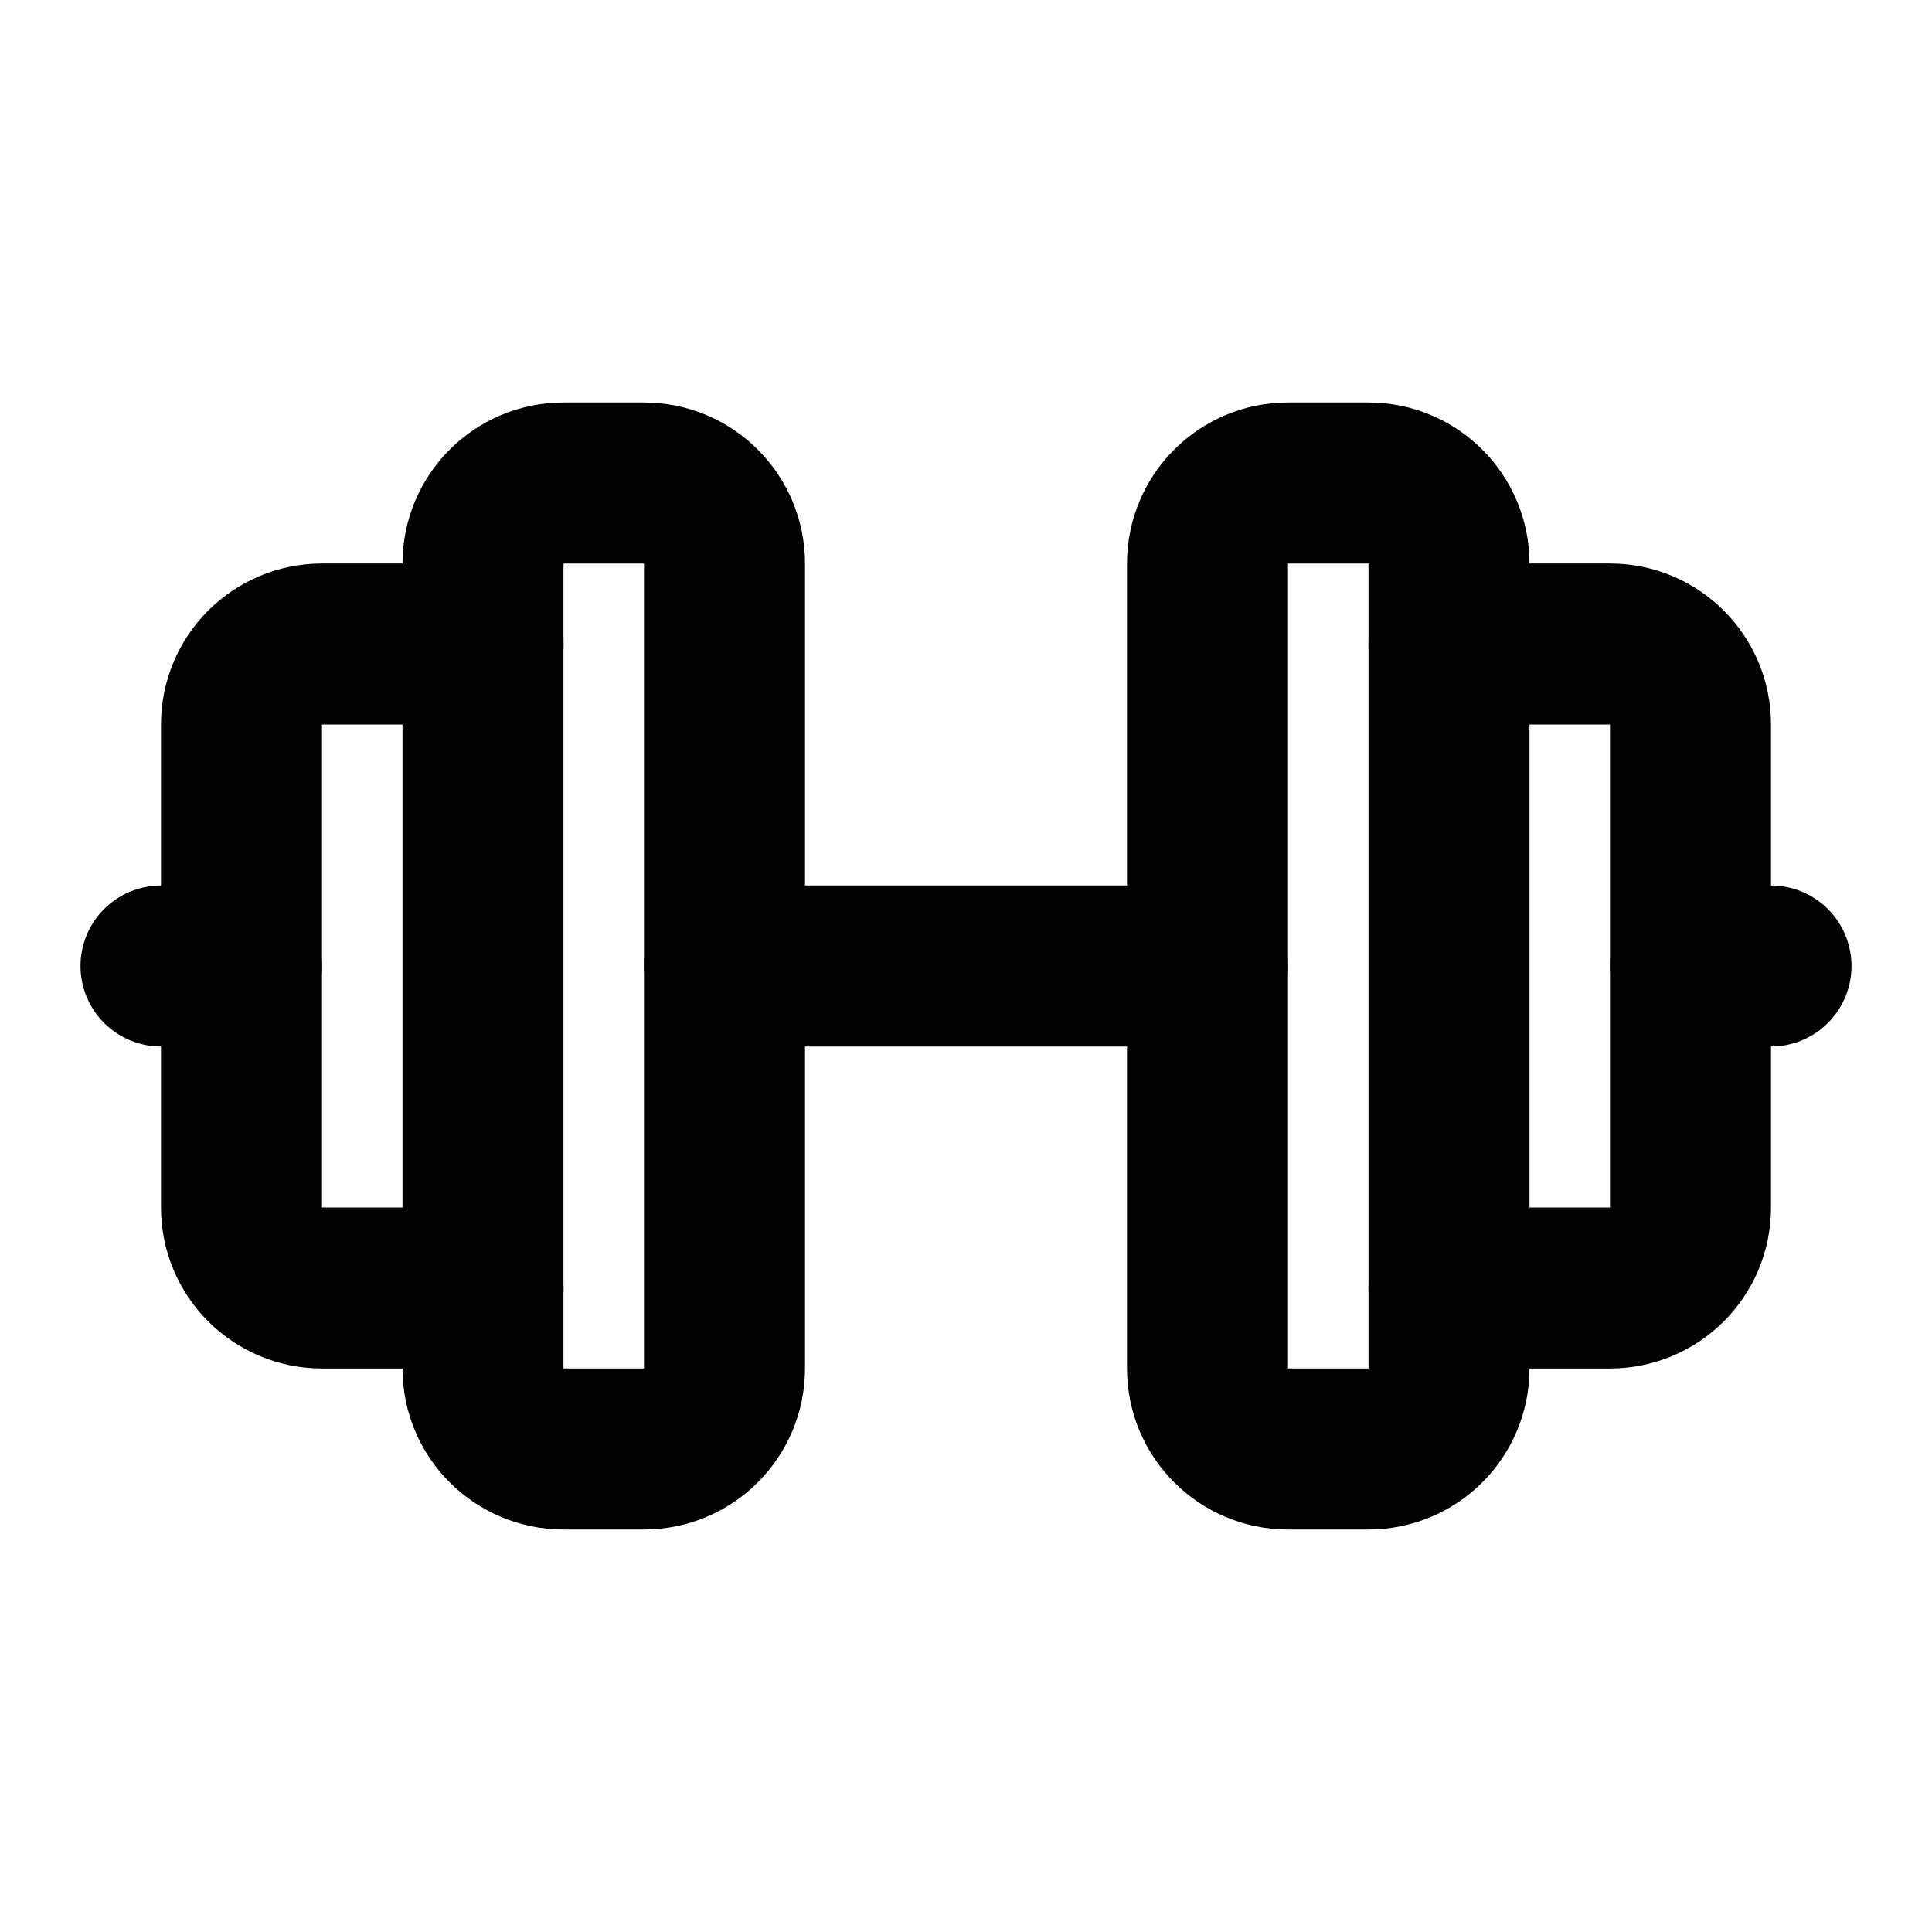
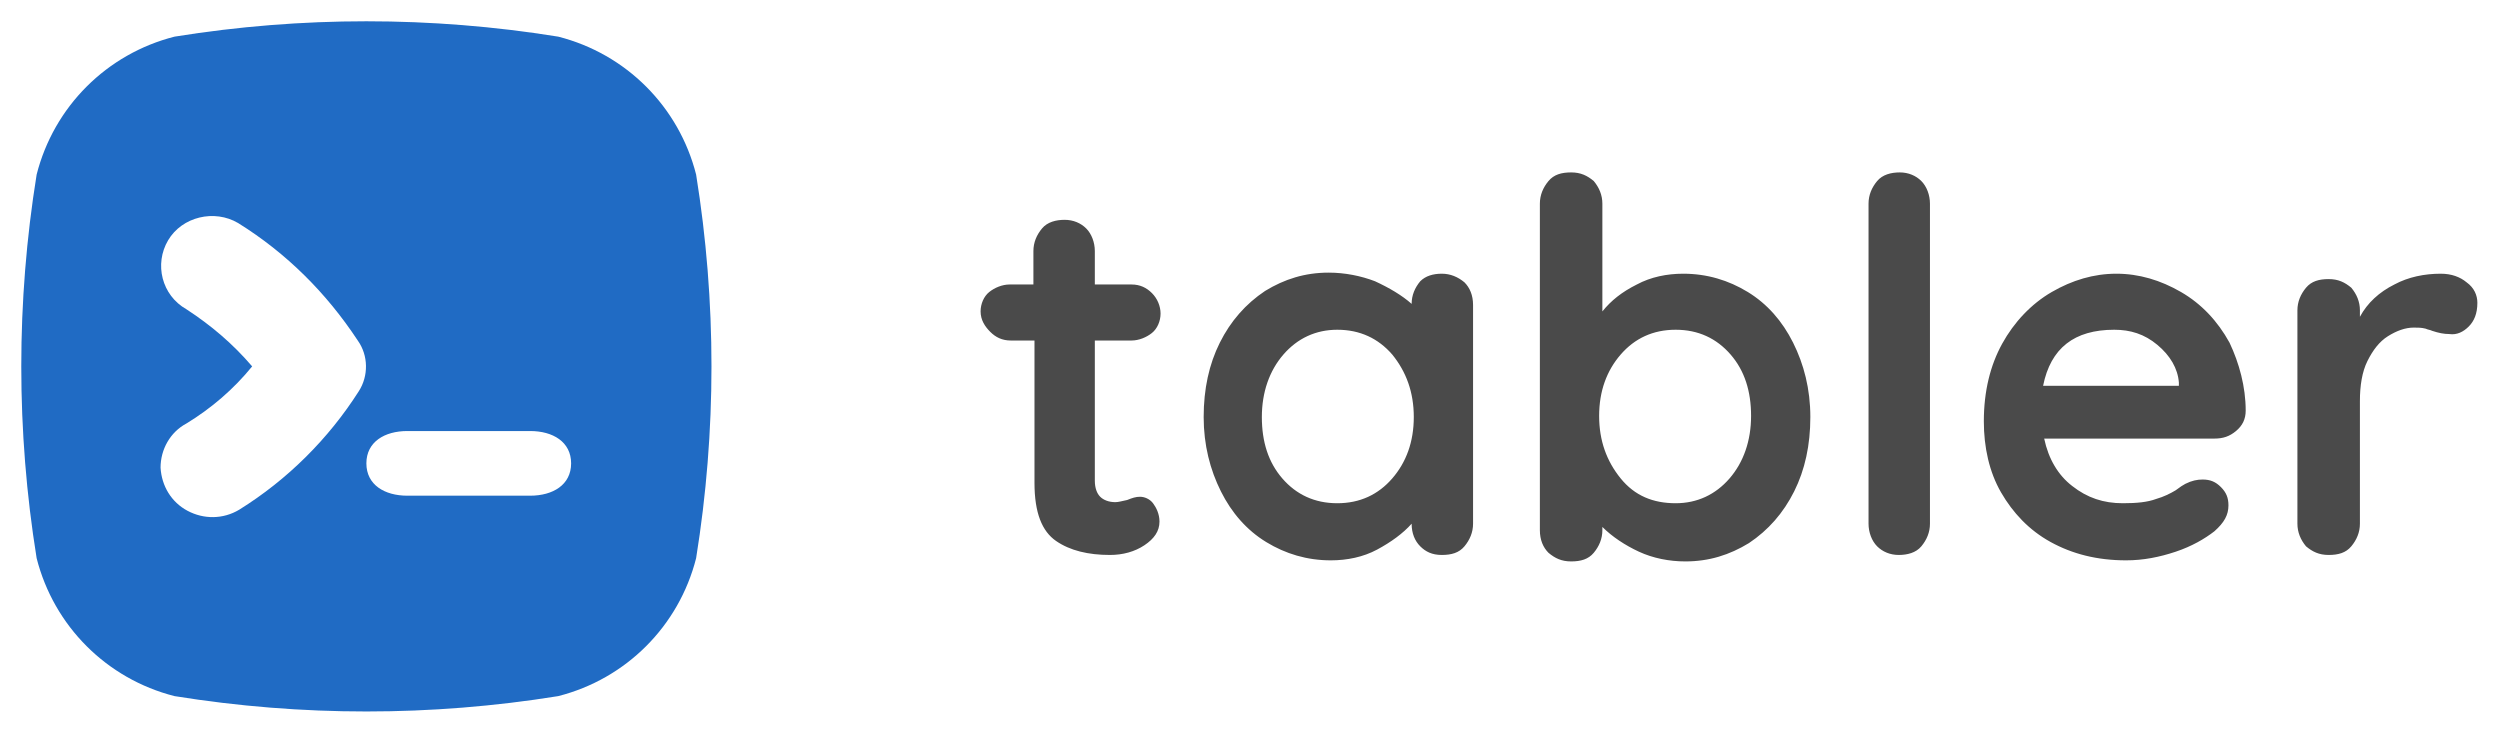
- <svg xmlns="http://www.w3.org/2000/svg" class="icon icon-tabler icon-tabler-barbell" width="24" height="24" viewBox="0 0 24 24" stroke-width="2" stroke="currentColor" fill="none" stroke-linecap="round" stroke-linejoin="round">
-   <path stroke="none" d="M0 0h24v24H0z" fill="none" />
-   <path d="M2 12h1" />
-   <path d="M6 8h-2a1 1 0 0 0 -1 1v6a1 1 0 0 0 1 1h2" />
-   <path d="M6 7v10a1 1 0 0 0 1 1h1a1 1 0 0 0 1 -1v-10a1 1 0 0 0 -1 -1h-1a1 1 0 0 0 -1 1z" />
-   <path d="M9 12h6" />
-   <path d="M15 7v10a1 1 0 0 0 1 1h1a1 1 0 0 0 1 -1v-10a1 1 0 0 0 -1 -1h-1a1 1 0 0 0 -1 1z" />
-   <path d="M18 8h2a1 1 0 0 1 1 1v6a1 1 0 0 1 -1 1h-2" />
-   <path d="M22 12h-1" />
+ <svg xmlns="http://www.w3.org/2000/svg" viewBox="0 0 232 68">
+   <path d="M64.6 16.2C63 9.9 58.1 5 51.8 3.4 40 1.5 28 1.5 16.2 3.4 9.9 5 5 9.9 3.4 16.2 1.5 28 1.5 40 3.4 51.8 5 58.1 9.9 63 16.2 64.6c11.8 1.9 23.8 1.9 35.6 0C58.1 63 63 58.1 64.6 51.8c1.9-11.8 1.9-23.8 0-35.6zM33.3 36.3c-2.8 4.4-6.6 8.2-11.1 11-1.5.9-3.3.9-4.8.1s-2.4-2.3-2.5-4c0-1.7.9-3.3 2.4-4.1 2.3-1.4 4.4-3.2 6.1-5.3-1.8-2.1-3.8-3.8-6.1-5.3-2.3-1.3-3-4.2-1.7-6.4s4.3-2.9 6.5-1.6c4.5 2.8 8.2 6.5 11.1 10.9 1 1.4 1 3.3.1 4.7zM49.2 46H37.8c-2.1 0-3.8-1-3.8-3s1.7-3 3.8-3h11.4c2.1 0 3.8 1 3.8 3s-1.7 3-3.8 3z" fill="#206bc4" />
+   <path d="M105.8 46.1c.4 0 .9.2 1.2.6s.6 1 .6 1.7c0 .9-.5 1.6-1.4 2.2s-2 .9-3.2.9c-2 0-3.7-.4-5-1.3s-2-2.6-2-5.4V31.6h-2.2c-.8 0-1.4-.3-1.9-.8s-.9-1.1-.9-1.9c0-.7.3-1.4.8-1.8s1.2-.7 1.9-.7h2.2v-3.1c0-.8.3-1.5.8-2.1s1.3-.8 2.1-.8 1.5.3 2 .8.8 1.3.8 2.1v3.1h3.4c.8 0 1.4.3 1.9.8s.8 1.2.8 1.9-.3 1.4-.8 1.8-1.2.7-1.9.7h-3.4v13c0 .7.2 1.2.5 1.5s.8.5 1.4.5c.3 0 .6-.1 1.1-.2.5-.2.8-.3 1.2-.3zm28-20.7c.8 0 1.5.3 2.1.8.5.5.8 1.2.8 2.1v20.3c0 .8-.3 1.5-.8 2.1-.5.6-1.2.8-2.1.8s-1.5-.3-2-.8-.8-1.2-.8-2.1c-.8.9-1.9 1.7-3.2 2.4-1.3.7-2.8 1-4.3 1-2.2 0-4.2-.6-6-1.7-1.8-1.1-3.2-2.7-4.2-4.7s-1.6-4.3-1.6-6.9c0-2.6.5-4.9 1.5-6.9s2.4-3.6 4.2-4.8c1.8-1.1 3.7-1.7 5.9-1.7 1.5 0 3 .3 4.3.8 1.3.6 2.5 1.3 3.4 2.1 0-.8.3-1.5.8-2.1.5-.5 1.2-.7 2-.7zm-9.7 21.3c2.1 0 3.8-.8 5.1-2.3s2-3.4 2-5.7-.7-4.2-2-5.8c-1.3-1.5-3-2.3-5.1-2.3-2 0-3.7.8-5 2.3-1.3 1.5-2 3.5-2 5.8s.6 4.2 1.9 5.7 3 2.3 5.1 2.3zm32.1-21.3c2.2 0 4.2.6 6 1.7 1.8 1.1 3.2 2.7 4.2 4.7s1.6 4.3 1.6 6.9-.5 4.9-1.5 6.9-2.4 3.6-4.2 4.8c-1.8 1.1-3.7 1.7-5.9 1.7-1.5 0-3-.3-4.3-.9s-2.5-1.4-3.4-2.3v.3c0 .8-.3 1.5-.8 2.1-.5.6-1.2.8-2.1.8s-1.5-.3-2.1-.8c-.5-.5-.8-1.2-.8-2.1V18.9c0-.8.3-1.5.8-2.1.5-.6 1.2-.8 2.1-.8s1.5.3 2.1.8c.5.6.8 1.3.8 2.1v10c.8-1 1.8-1.8 3.2-2.5 1.3-.7 2.8-1 4.3-1zm-.7 21.3c2 0 3.7-.8 5-2.3s2-3.5 2-5.8-.6-4.2-1.9-5.7-3-2.3-5.1-2.3-3.8.8-5.1 2.3-2 3.4-2 5.7.7 4.2 2 5.8c1.3 1.6 3 2.3 5.1 2.3zm23.6 1.9c0 .8-.3 1.5-.8 2.1s-1.3.8-2.1.8-1.5-.3-2-.8-.8-1.3-.8-2.1V18.9c0-.8.3-1.5.8-2.1s1.3-.8 2.1-.8 1.5.3 2 .8.8 1.3.8 2.1v29.7zm29.3-10.5c0 .8-.3 1.4-.9 1.9-.6.5-1.2.7-2 .7h-15.8c.4 1.9 1.3 3.4 2.6 4.4 1.4 1.1 2.9 1.6 4.7 1.6 1.3 0 2.3-.1 3.1-.4.7-.2 1.3-.5 1.8-.8.4-.3.7-.5.9-.6.6-.3 1.1-.4 1.6-.4.7 0 1.2.2 1.7.7s.7 1 .7 1.7c0 .9-.4 1.6-1.3 2.4-.9.7-2.1 1.4-3.6 1.9s-3 .8-4.6.8c-2.7 0-5-.6-7-1.7s-3.5-2.7-4.6-4.6-1.6-4.2-1.6-6.6c0-2.8.6-5.2 1.7-7.2s2.7-3.7 4.6-4.8 3.9-1.7 6-1.7 4.1.6 6 1.7 3.4 2.7 4.5 4.7c.9 1.9 1.5 4.1 1.5 6.3zm-12.2-7.5c-3.7 0-5.9 1.7-6.6 5.2h12.6v-.3c-.1-1.3-.8-2.5-2-3.5s-2.5-1.4-4-1.4zm30.3-5.2c1 0 1.8.3 2.4.8.7.5 1 1.2 1 1.9 0 1-.3 1.7-.8 2.2-.5.5-1.1.8-1.8.7-.5 0-1-.1-1.6-.3-.2-.1-.4-.1-.6-.2-.4-.1-.7-.1-1.1-.1-.8 0-1.6.3-2.4.8s-1.4 1.3-1.9 2.3-.7 2.3-.7 3.7v11.4c0 .8-.3 1.5-.8 2.1-.5.6-1.2.8-2.1.8s-1.5-.3-2.1-.8c-.5-.6-.8-1.3-.8-2.1V28.8c0-.8.3-1.5.8-2.1.5-.6 1.2-.8 2.1-.8s1.5.3 2.1.8c.5.6.8 1.3.8 2.1v.6c.7-1.3 1.8-2.3 3.2-3 1.3-.7 2.8-1 4.3-1z" fill-rule="evenodd" clip-rule="evenodd" fill="#4a4a4a" />
</svg>
